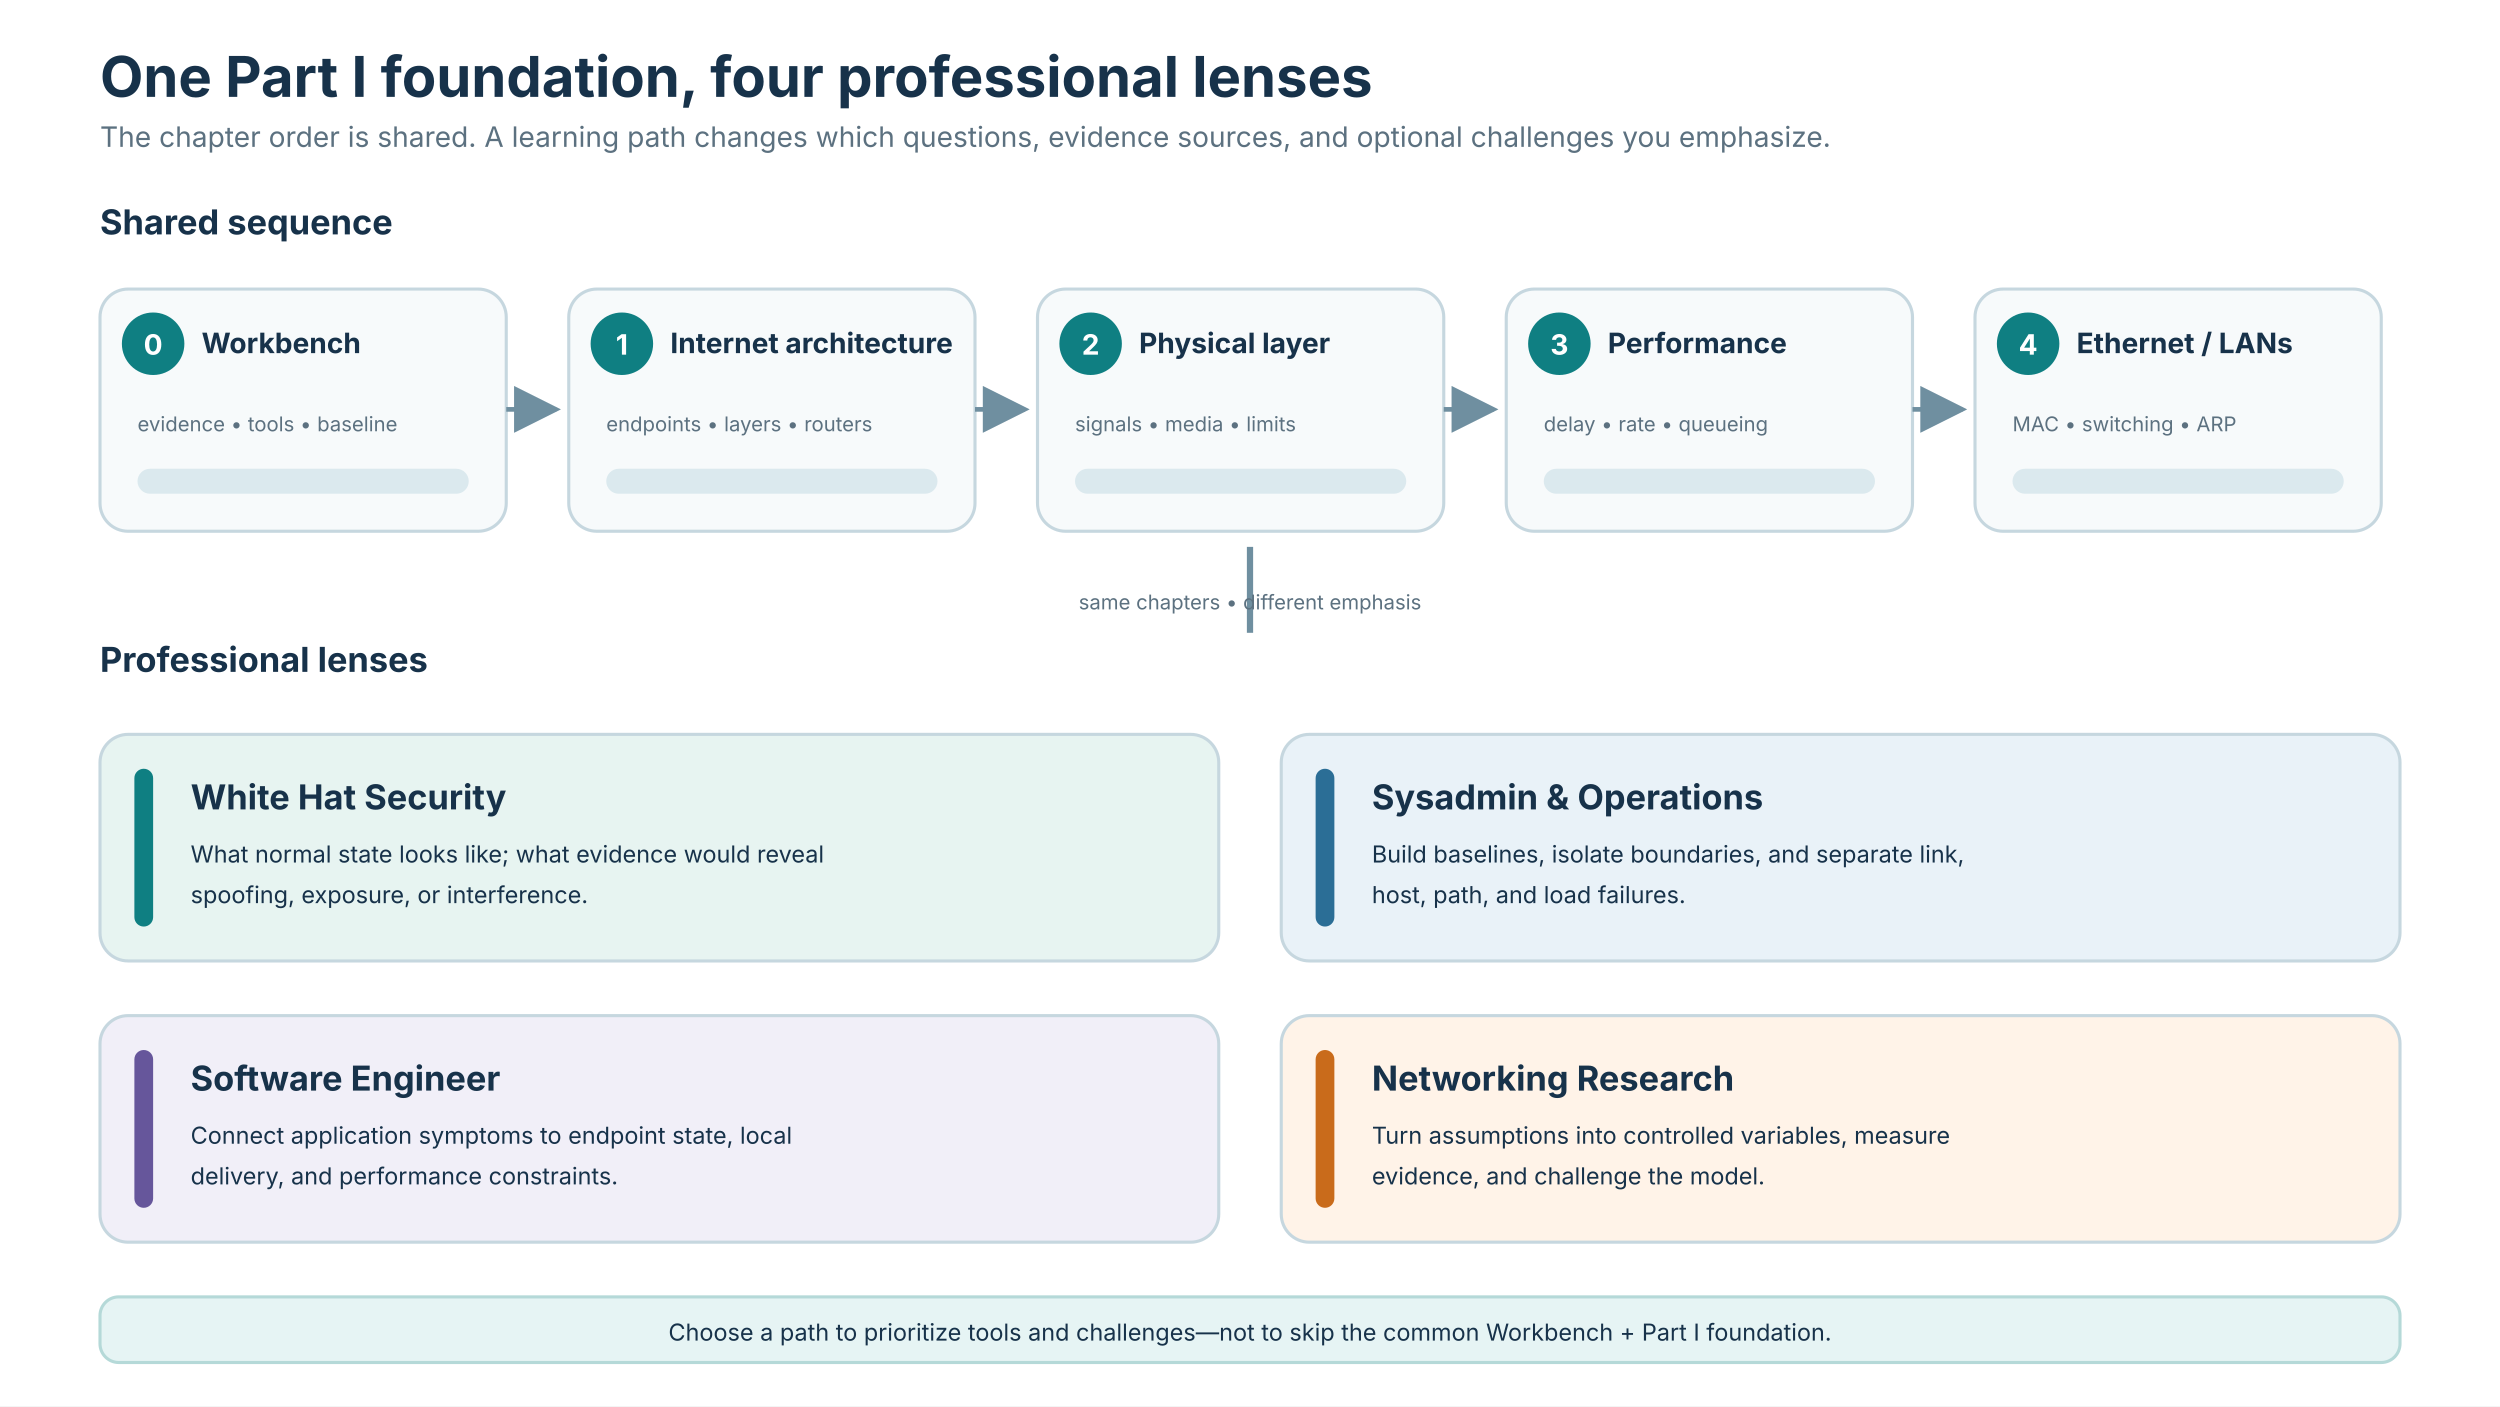
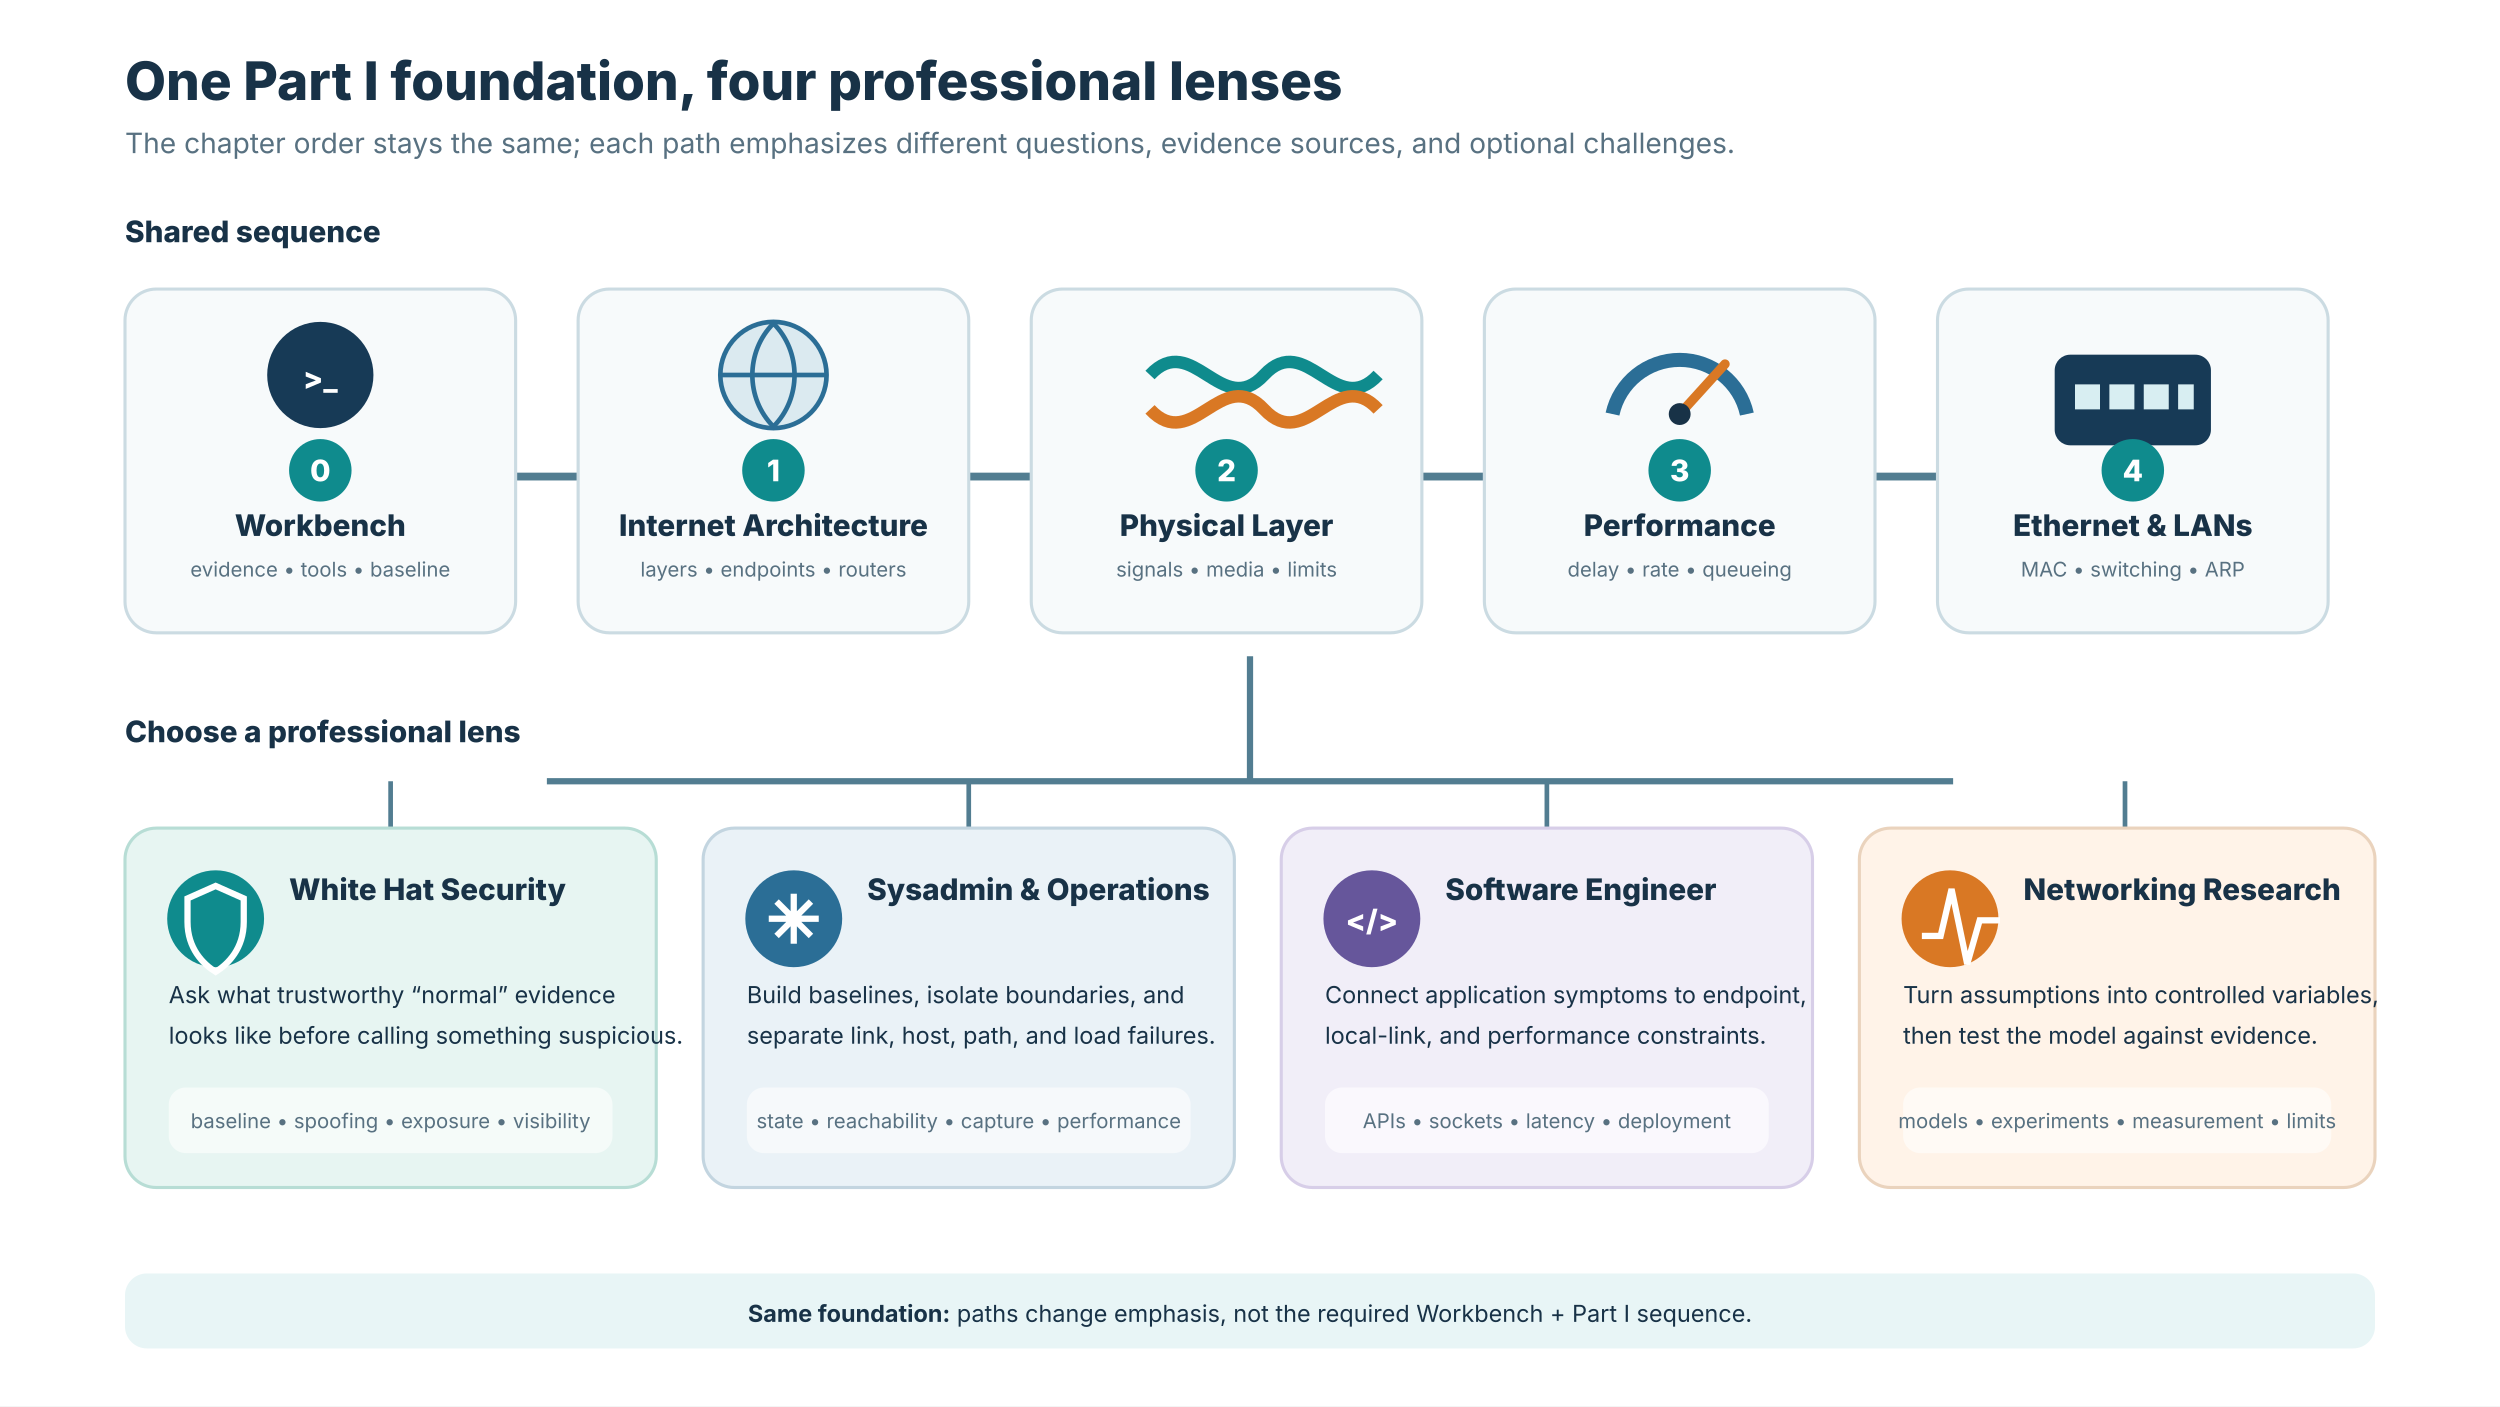
<svg xmlns="http://www.w3.org/2000/svg" viewBox="0 0 1600 900" role="img" aria-labelledby="title desc">
  <style>
- text{font-family:Inter,ui-sans-serif,system-ui,-apple-system,"Segoe UI",sans-serif;fill:#17324a}
- .title{font-size:36px;font-weight:750}.subtitle{font-size:18px;fill:#5c7180}.section{font-size:22px;font-weight:720}
- .label{font-size:18px;font-weight:700}.body{font-size:15px}.small{font-size:13px;fill:#5c7180}.tiny{font-size:12px;fill:#5c7180}
- .mono{font-family:ui-monospace,SFMono-Regular,Consolas,monospace;font-size:13px}.white{fill:#fff}.teal{fill:#0f7f82}.blue{fill:#2b6e96}.orange{fill:#c96b1b}
- .card{fill:#f8fbfc;stroke:#c6d7df;stroke-width:2}.soft{fill:#edf5f7}.navy{fill:#173a56}.rule{stroke:#8fa9b6;stroke-width:3}.thin{stroke:#9db2bc;stroke-width:2}
+   text{font-family:Inter,ui-sans-serif,system-ui,-apple-system,"Segoe UI",sans-serif;fill:#183247}
+   .title{font-size:34px;font-weight:760}.subtitle{font-size:18px;fill:#587181}
+   .head{font-size:19px;font-weight:760}.body{font-size:15px}.small{font-size:13px;fill:#587181}.white{fill:#fff}
</style>
  <rect width="1600" height="900" fill="#fff" />
-   <text x="64" y="62" class="title">One Part I foundation, four professional lenses</text>
-   <text x="64" y="94" class="subtitle">The chapter order is shared. A learning path changes which questions, evidence sources, and optional challenges you emphasize.</text>
+   <text x="80" y="64" class="title">One Part I foundation, four professional lenses</text>
+   <text x="80" y="98" class="subtitle">The chapter order stays the same; each path emphasizes different questions, evidence sources, and optional challenges.</text>
  <defs>
-     <marker id="arr" markerWidth="10" markerHeight="10" refX="9" refY="5" orient="auto">
-       <path d="M0 0L10 5L0 10z" fill="#6f8fa0" />
+     <marker id="a" markerWidth="12" markerHeight="12" refX="10" refY="6" orient="auto">
+       <path d="M0 0l12 6-12 6z" fill="#527d91" />
    </marker>
  </defs>
-   <text x="64" y="150" class="section">Shared sequence</text>
-   <rect x="64" y="185" width="260" height="155" rx="18" fill="#f7fafb" stroke="#c6d7df" stroke-width="2" />
-   <circle cx="98" cy="220" r="20" fill="#0f7f82" />
-   <text x="98" y="227" class="label white" text-anchor="middle">0</text>
-   <text x="129" y="226" class="label">Workbench</text>
-   <text x="88" y="276" class="small">evidence • tools • baseline</text>
-   <rect x="88" y="300" width="212" height="16" rx="8" fill="#dbe9ee" />
-   <line x1="324" y1="262" x2="356" y2="262" stroke="#6f8fa0" stroke-width="3" marker-end="url(#arr)" />
-   <rect x="364" y="185" width="260" height="155" rx="18" fill="#f7fafb" stroke="#c6d7df" stroke-width="2" />
-   <circle cx="398" cy="220" r="20" fill="#0f7f82" />
-   <text x="398" y="227" class="label white" text-anchor="middle">1</text>
-   <text x="429" y="226" class="label">Internet architecture</text>
-   <text x="388" y="276" class="small">endpoints • layers • routers</text>
-   <rect x="388" y="300" width="212" height="16" rx="8" fill="#dbe9ee" />
-   <line x1="624" y1="262" x2="656" y2="262" stroke="#6f8fa0" stroke-width="3" marker-end="url(#arr)" />
-   <rect x="664" y="185" width="260" height="155" rx="18" fill="#f7fafb" stroke="#c6d7df" stroke-width="2" />
-   <circle cx="698" cy="220" r="20" fill="#0f7f82" />
-   <text x="698" y="227" class="label white" text-anchor="middle">2</text>
-   <text x="729" y="226" class="label">Physical layer</text>
-   <text x="688" y="276" class="small">signals • media • limits</text>
-   <rect x="688" y="300" width="212" height="16" rx="8" fill="#dbe9ee" />
-   <line x1="924" y1="262" x2="956" y2="262" stroke="#6f8fa0" stroke-width="3" marker-end="url(#arr)" />
-   <rect x="964" y="185" width="260" height="155" rx="18" fill="#f7fafb" stroke="#c6d7df" stroke-width="2" />
-   <circle cx="998" cy="220" r="20" fill="#0f7f82" />
-   <text x="998" y="227" class="label white" text-anchor="middle">3</text>
-   <text x="1029" y="226" class="label">Performance</text>
-   <text x="988" y="276" class="small">delay • rate • queueing</text>
-   <rect x="988" y="300" width="212" height="16" rx="8" fill="#dbe9ee" />
-   <line x1="1224" y1="262" x2="1256" y2="262" stroke="#6f8fa0" stroke-width="3" marker-end="url(#arr)" />
-   <rect x="1264" y="185" width="260" height="155" rx="18" fill="#f7fafb" stroke="#c6d7df" stroke-width="2" />
-   <circle cx="1298" cy="220" r="20" fill="#0f7f82" />
-   <text x="1298" y="227" class="label white" text-anchor="middle">4</text>
-   <text x="1329" y="226" class="label">Ethernet / LANs</text>
-   <text x="1288" y="276" class="small">MAC • switching • ARP</text>
-   <rect x="1288" y="300" width="212" height="16" rx="8" fill="#dbe9ee" />
-   <line x1="800" y1="350" x2="800" y2="405" stroke="#6f8fa0" stroke-width="4" />
-   <text x="800" y="390" class="small" text-anchor="middle">same chapters • different emphasis</text>
-   <text x="64" y="430" class="section">Professional lenses</text>
-   <rect x="64" y="470" width="716" height="145" rx="18" fill="#e7f4f1" stroke="#c6d7df" stroke-width="2" />
-   <rect x="86" y="492" width="12" height="101" rx="6" fill="#0f7f82" />
-   <text x="122" y="518" class="section">White Hat Security</text>
-   <text x="122" y="552" class="body">What normal state looks like; what evidence would reveal</text>
-   <text x="122" y="578" class="body">spoofing, exposure, or interference.</text>
-   <rect x="820" y="470" width="716" height="145" rx="18" fill="#e9f2f8" stroke="#c6d7df" stroke-width="2" />
-   <rect x="842" y="492" width="12" height="101" rx="6" fill="#2b6e96" />
-   <text x="878" y="518" class="section">Sysadmin &amp; Operations</text>
-   <text x="878" y="552" class="body">Build baselines, isolate boundaries, and separate link,</text>
-   <text x="878" y="578" class="body">host, path, and load failures.</text>
-   <rect x="64" y="650" width="716" height="145" rx="18" fill="#f1eff8" stroke="#c6d7df" stroke-width="2" />
-   <rect x="86" y="672" width="12" height="101" rx="6" fill="#66569b" />
-   <text x="122" y="698" class="section">Software Engineer</text>
-   <text x="122" y="732" class="body">Connect application symptoms to endpoint state, local</text>
-   <text x="122" y="758" class="body">delivery, and performance constraints.</text>
-   <rect x="820" y="650" width="716" height="145" rx="18" fill="#fff3e8" stroke="#c6d7df" stroke-width="2" />
-   <rect x="842" y="672" width="12" height="101" rx="6" fill="#c96b1b" />
-   <text x="878" y="698" class="section">Networking Research</text>
-   <text x="878" y="732" class="body">Turn assumptions into controlled variables, measure</text>
-   <text x="878" y="758" class="body">evidence, and challenge the model.</text>
-   <rect x="64" y="830" width="1472" height="42" rx="12" fill="#e6f4f4" stroke="#b5d9d8" stroke-width="2" />
-   <text x="800" y="858" class="body" text-anchor="middle">Choose a path to prioritize tools and challenges—not to skip the common Workbench + Part I foundation.</text>
+   <text x="80" y="155" class="head">Shared sequence</text>
+   <line x1="170" y1="305" x2="1380" y2="305" stroke="#527d91" stroke-width="5" marker-end="url(#a)" />
+   <g transform="translate(80,185)">
+     <rect width="250" height="220" rx="20" fill="#f7fafb" stroke="#cbdbe2" stroke-width="2" />
+     <circle cx="125" cy="55" r="34" fill="#173a56" />
+     <text x="125" y="64" text-anchor="middle" class="head white">&gt;_</text>
+     <circle cx="125" cy="116" r="20" fill="#0f8b8d" />
+     <text x="125" y="123" text-anchor="middle" class="head white">0</text>
+     <text x="125" y="158" text-anchor="middle" class="head">Workbench</text>
+     <text x="125" y="184" text-anchor="middle" class="small">evidence • tools • baseline</text>
+   </g>
+   <g transform="translate(370,185)">
+     <rect width="250" height="220" rx="20" fill="#f7fafb" stroke="#cbdbe2" stroke-width="2" />
+     <circle cx="125" cy="55" r="34" fill="#dbeaf0" stroke="#2b6e96" stroke-width="3" />
+     <path d="M92 55h66M125 22c-18 18-18 48 0 66M125 22c18 18 18 48 0 66" fill="none" stroke="#2b6e96" stroke-width="3" />
+     <circle cx="125" cy="116" r="20" fill="#0f8b8d" />
+     <text x="125" y="123" text-anchor="middle" class="head white">1</text>
+     <text x="125" y="158" text-anchor="middle" class="head">Internet Architecture</text>
+     <text x="125" y="184" text-anchor="middle" class="small">layers • endpoints • routers</text>
+   </g>
+   <g transform="translate(660,185)">
+     <rect width="250" height="220" rx="20" fill="#f7fafb" stroke="#cbdbe2" stroke-width="2" />
+     <path d="M76 55c27-29 46 29 73 0s46 29 73 0" fill="none" stroke="#0f8b8d" stroke-width="8" />
+     <path d="M76 77c27 29 46-29 73 0s46-29 73 0" fill="none" stroke="#d97824" stroke-width="8" />
+     <circle cx="125" cy="116" r="20" fill="#0f8b8d" />
+     <text x="125" y="123" text-anchor="middle" class="head white">2</text>
+     <text x="125" y="158" text-anchor="middle" class="head">Physical Layer</text>
+     <text x="125" y="184" text-anchor="middle" class="small">signals • media • limits</text>
+   </g>
+   <g transform="translate(950,185)">
+     <rect width="250" height="220" rx="20" fill="#f7fafb" stroke="#cbdbe2" stroke-width="2" />
+     <path d="M82 80a44 44 0 0 1 86 0" fill="none" stroke="#2b6e96" stroke-width="9" />
+     <line x1="125" y1="80" x2="154" y2="48" stroke="#d97824" stroke-width="6" stroke-linecap="round" />
+     <circle cx="125" cy="80" r="7" fill="#183247" />
+     <circle cx="125" cy="116" r="20" fill="#0f8b8d" />
+     <text x="125" y="123" text-anchor="middle" class="head white">3</text>
+     <text x="125" y="158" text-anchor="middle" class="head">Performance</text>
+     <text x="125" y="184" text-anchor="middle" class="small">delay • rate • queueing</text>
+   </g>
+   <g transform="translate(1240,185)">
+     <rect width="250" height="220" rx="20" fill="#f7fafb" stroke="#cbdbe2" stroke-width="2" />
+     <rect x="75" y="42" width="100" height="58" rx="10" fill="#173a56" />
+     <g fill="#d8eef2">
+       <rect x="88" y="61" width="16" height="16" />
+       <rect x="110" y="61" width="16" height="16" />
+       <rect x="132" y="61" width="16" height="16" />
+       <rect x="154" y="61" width="10" height="16" />
+     </g>
+     <circle cx="125" cy="116" r="20" fill="#0f8b8d" />
+     <text x="125" y="123" text-anchor="middle" class="head white">4</text>
+     <text x="125" y="158" text-anchor="middle" class="head">Ethernet &amp; LANs</text>
+     <text x="125" y="184" text-anchor="middle" class="small">MAC • switching • ARP</text>
+   </g>
+   <text x="80" y="475" class="head">Choose a professional lens</text>
+   <line x1="800" y1="420" x2="800" y2="500" stroke="#527d91" stroke-width="4" />
+   <line x1="350" y1="500" x2="1250" y2="500" stroke="#527d91" stroke-width="4" />
+   <g transform="translate(80,530)">
+     <line x1="170" y1="-30" x2="170" y2="0" stroke="#527d91" stroke-width="3" />
+     <rect width="340" height="230" rx="20" fill="#e7f5f2" stroke="#b7ddd5" stroke-width="2" />
+     <circle cx="58" cy="58" r="31" fill="#0f8b8d" />
+     <path d="M58 37l18 8v15c0 17-10 27-18 32-8-5-18-15-18-32V45z" fill="none" stroke="#fff" stroke-width="4" />
+     <text x="105" y="46" class="head">White Hat Security</text>
+     <text x="28" y="112" class="body">Ask what trustworthy “normal” evidence</text>
+     <text x="28" y="138" class="body">looks like before calling something suspicious.</text>
+     <rect x="28" y="166" width="284" height="42" rx="11" fill="#f5fbf9" />
+     <text x="170" y="192" text-anchor="middle" class="small">baseline • spoofing • exposure • visibility</text>
+   </g>
+   <g transform="translate(450,530)">
+     <line x1="170" y1="-30" x2="170" y2="0" stroke="#527d91" stroke-width="3" />
+     <rect width="340" height="230" rx="20" fill="#eaf2f7" stroke="#c3d5e0" stroke-width="2" />
+     <circle cx="58" cy="58" r="31" fill="#2b6e96" />
+     <path d="M42 58h32M58 42v32M47 47l22 22M69 47 47 69" stroke="#fff" stroke-width="4" />
+     <text x="105" y="46" class="head">Sysadmin &amp; Operations</text>
+     <text x="28" y="112" class="body">Build baselines, isolate boundaries, and</text>
+     <text x="28" y="138" class="body">separate link, host, path, and load failures.</text>
+     <rect x="28" y="166" width="284" height="42" rx="11" fill="#f6f9fb" />
+     <text x="170" y="192" text-anchor="middle" class="small">state • reachability • capture • performance</text>
+   </g>
+   <g transform="translate(820,530)">
+     <line x1="170" y1="-30" x2="170" y2="0" stroke="#527d91" stroke-width="3" />
+     <rect width="340" height="230" rx="20" fill="#f1eef8" stroke="#d7cee8" stroke-width="2" />
+     <circle cx="58" cy="58" r="31" fill="#66569b" />
+     <text x="58" y="66" text-anchor="middle" class="head white">&lt;/&gt;</text>
+     <text x="105" y="46" class="head">Software Engineer</text>
+     <text x="28" y="112" class="body">Connect application symptoms to endpoint,</text>
+     <text x="28" y="138" class="body">local-link, and performance constraints.</text>
+     <rect x="28" y="166" width="284" height="42" rx="11" fill="#faf8fd" />
+     <text x="170" y="192" text-anchor="middle" class="small">APIs • sockets • latency • deployment</text>
+   </g>
+   <g transform="translate(1190,530)">
+     <line x1="170" y1="-30" x2="170" y2="0" stroke="#527d91" stroke-width="3" />
+     <rect width="330" height="230" rx="20" fill="#fff3e8" stroke="#ead3bd" stroke-width="2" />
+     <circle cx="58" cy="58" r="31" fill="#d97824" />
+     <path d="M40 69h12l7-30 10 48 8-28h13" fill="none" stroke="#fff" stroke-width="4" />
+     <text x="105" y="46" class="head">Networking Research</text>
+     <text x="28" y="112" class="body">Turn assumptions into controlled variables,</text>
+     <text x="28" y="138" class="body">then test the model against evidence.</text>
+     <rect x="28" y="166" width="274" height="42" rx="11" fill="#fffaf5" />
+     <text x="165" y="192" text-anchor="middle" class="small">models • experiments • measurement • limits</text>
+   </g>
+   <rect x="80" y="815" width="1440" height="48" rx="14" fill="#e8f5f6" />
+   <text x="800" y="846" text-anchor="middle" class="body">
+     <tspan font-weight="750">Same foundation:</tspan> paths change emphasis, not the required Workbench + Part I sequence.</text>
</svg>
